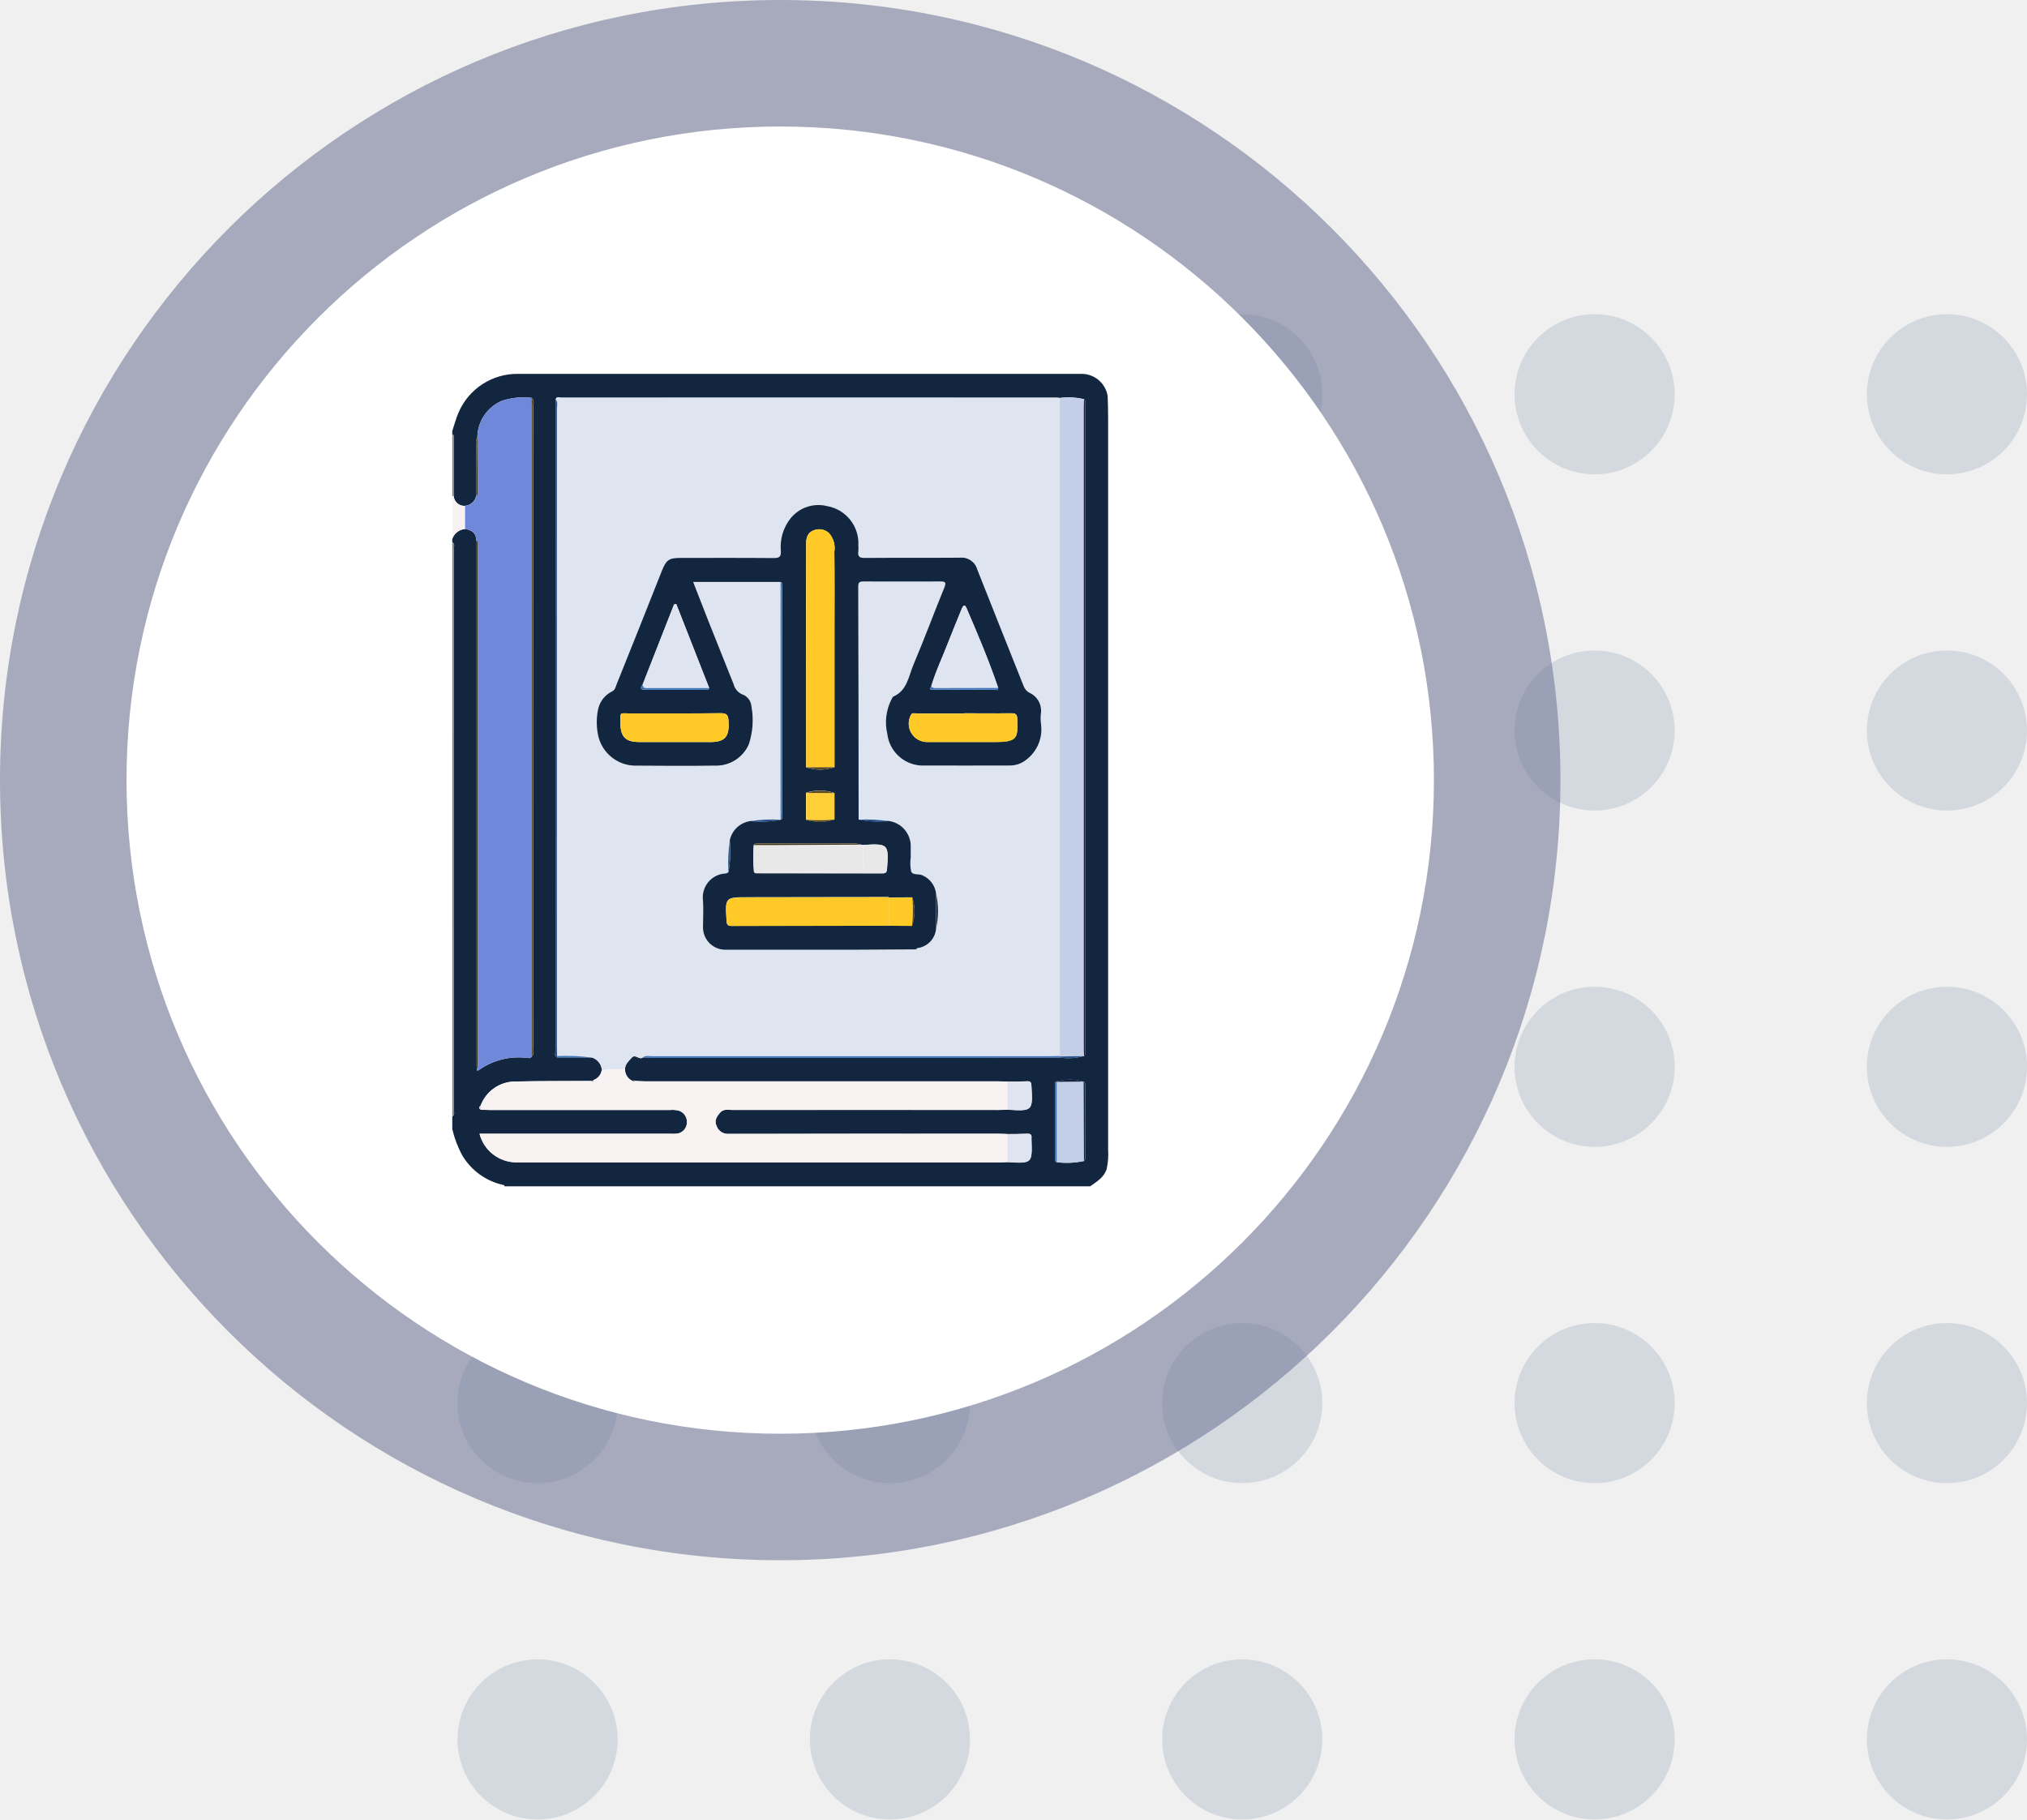
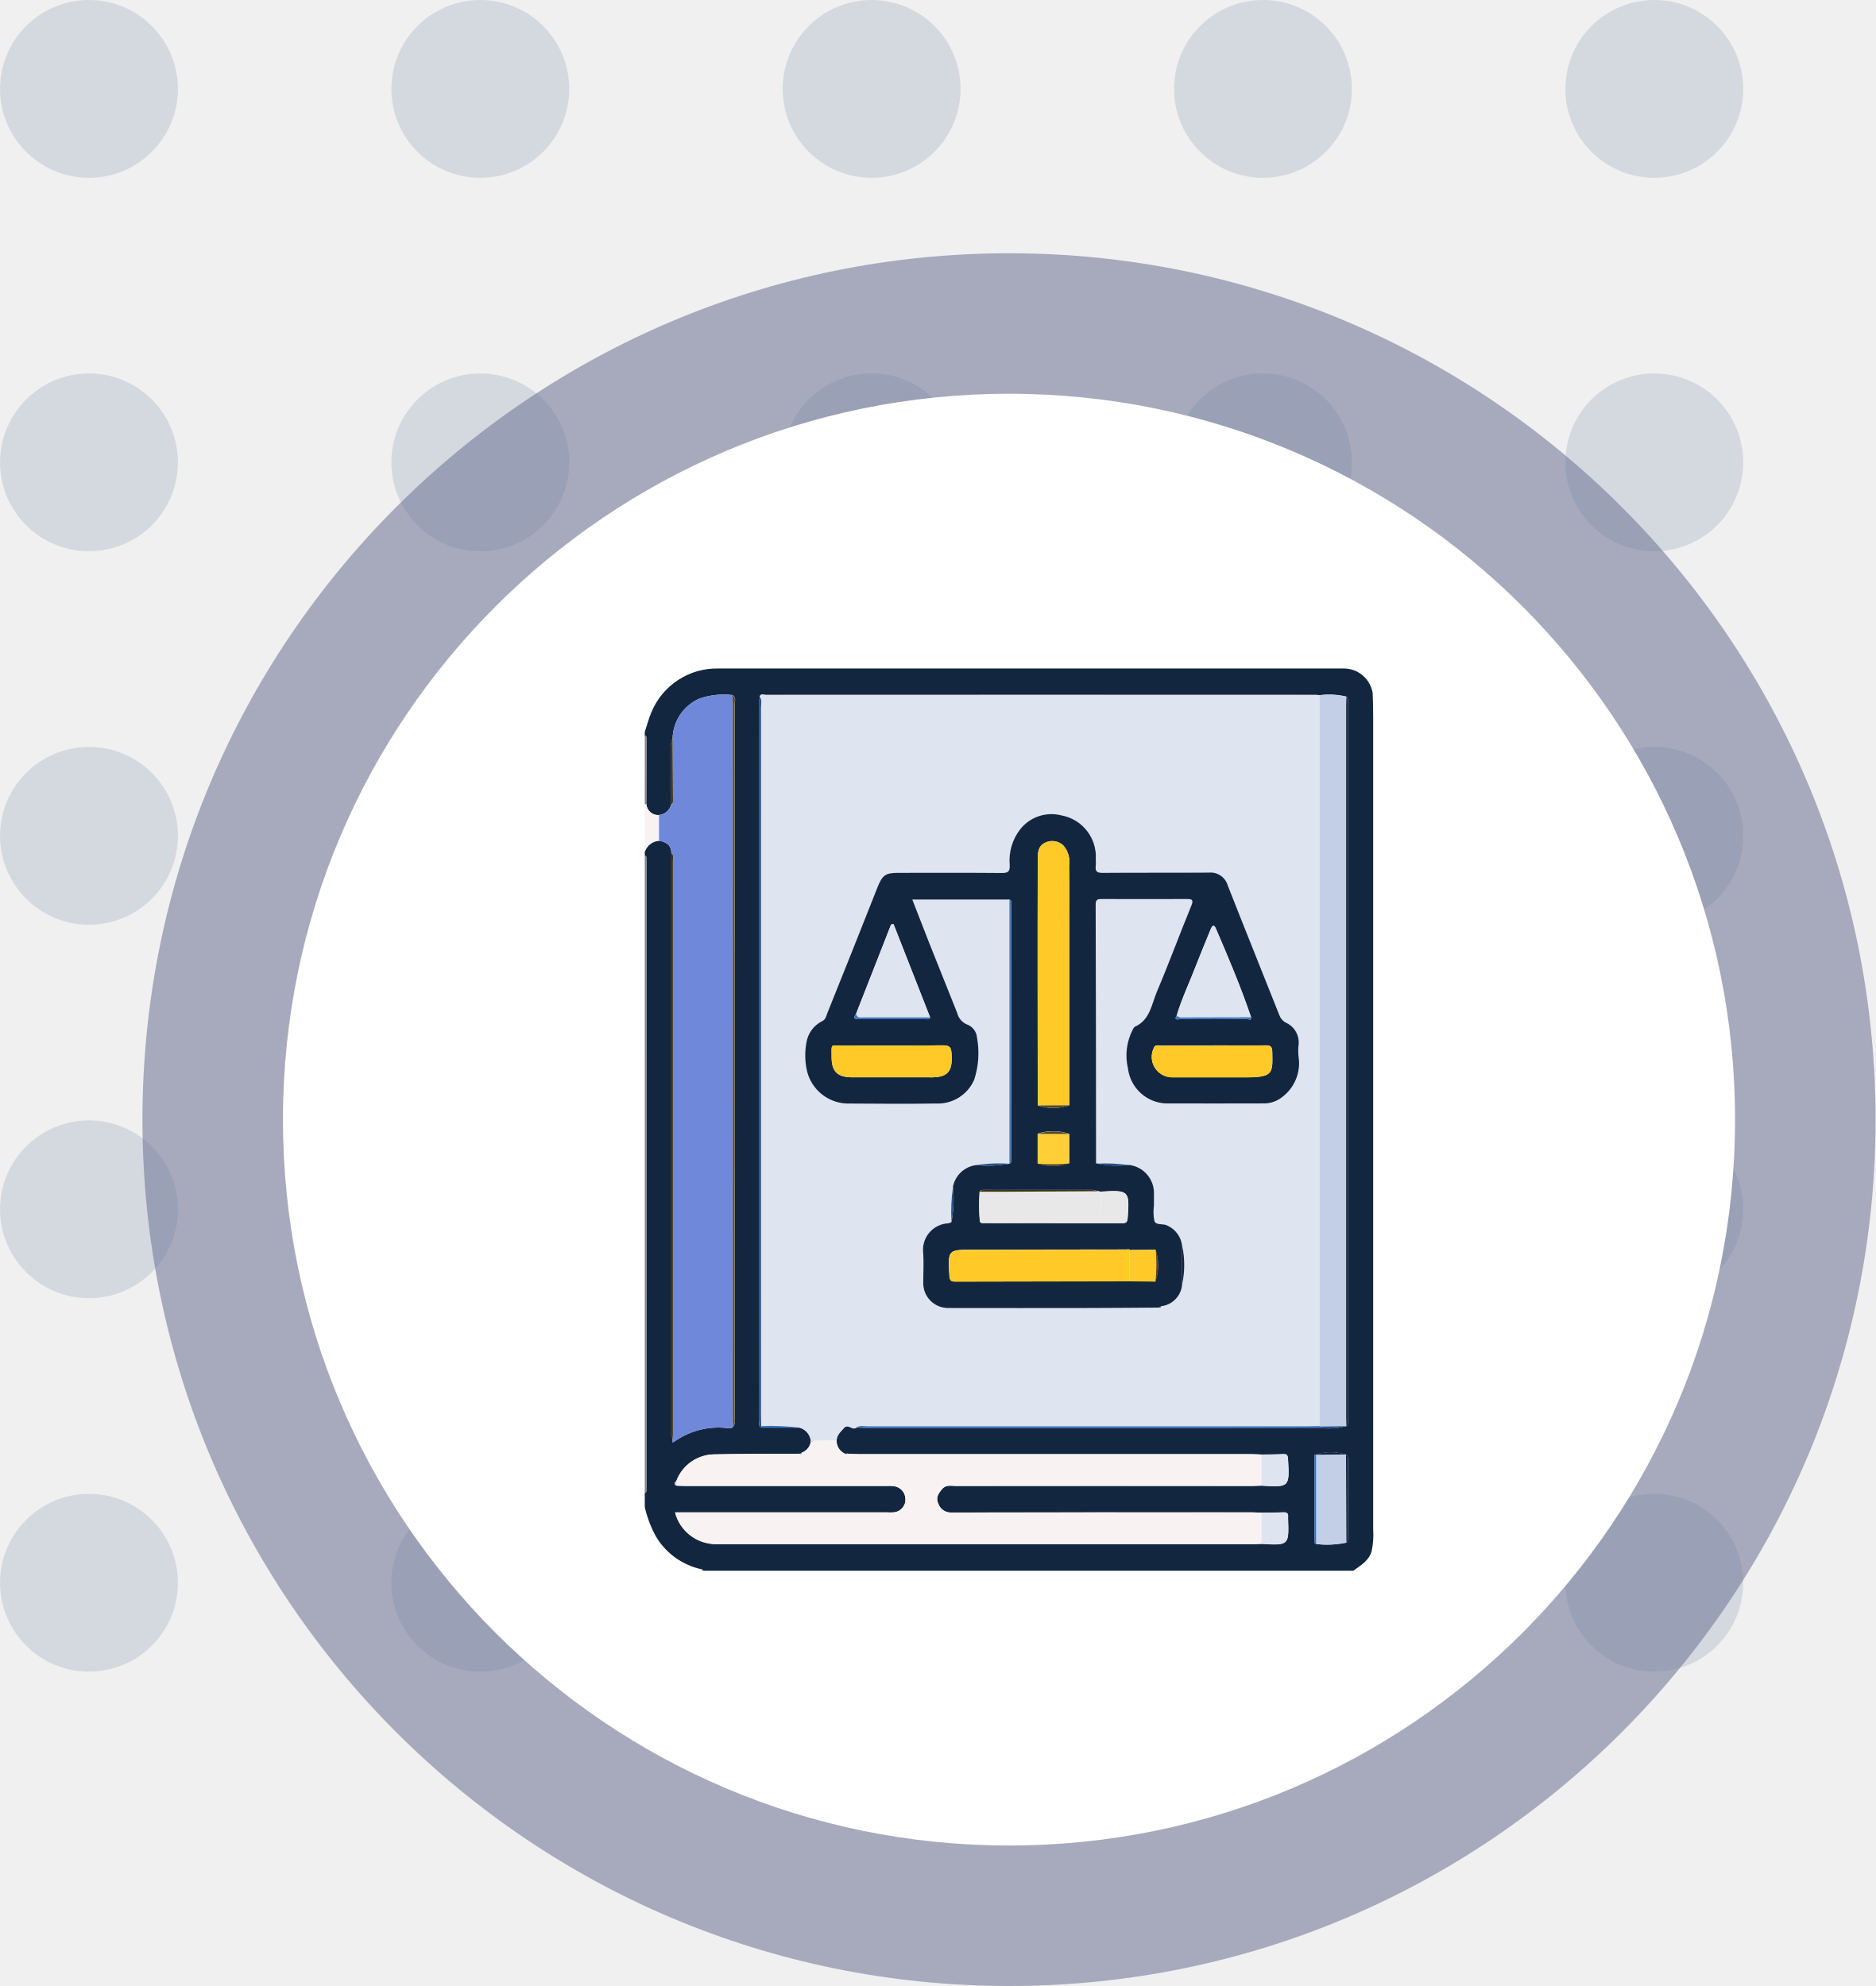
- <svg xmlns="http://www.w3.org/2000/svg" width="93.439" height="83.883" viewBox="0 0 93.439 83.883">
+ <svg xmlns="http://www.w3.org/2000/svg" width="77.844" height="82.446" viewBox="0 0 77.844 82.446">
  <defs>
    <clipPath id="clip-path">
      <rect id="Rectángulo_351069" data-name="Rectángulo 351069" width="30.234" height="37.457" fill="none" />
    </clipPath>
  </defs>
-   <g id="Grupo_1117449" data-name="Grupo 1117449" transform="translate(-864.333 -215.883)">
-     <g id="Grupo_1117409" data-name="Grupo 1117409" transform="translate(424.354 148.133)">
+   <g id="Grupo_1117413" data-name="Grupo 1117413" transform="translate(-858.421 -205.369)">
+     <g id="Grupo_1117409" data-name="Grupo 1117409" transform="translate(397.354 123.133)">
      <path id="Trazado_113640" data-name="Trazado 113640" d="M1474.307,265.333a3.691,3.691,0,1,1-3.691-3.691,3.691,3.691,0,0,1,3.691,3.691" transform="translate(-1005.856 -179.406)" fill="#d4d9e0" />
      <path id="Trazado_113641" data-name="Trazado 113641" d="M1525.982,265.333a3.691,3.691,0,1,1-3.691-3.691,3.691,3.691,0,0,1,3.691,3.691" transform="translate(-1041.289 -179.406)" fill="#d4d9e0" />
      <path id="Trazado_113642" data-name="Trazado 113642" d="M1577.657,265.333a3.691,3.691,0,1,1-3.691-3.691,3.691,3.691,0,0,1,3.691,3.691" transform="translate(-1076.723 -179.406)" fill="#d4d9e0" />
      <path id="Trazado_113643" data-name="Trazado 113643" d="M1629.332,265.333a3.691,3.691,0,1,1-3.691-3.691,3.691,3.691,0,0,1,3.691,3.691" transform="translate(-1112.155 -179.406)" fill="#d4d9e0" />
      <path id="Trazado_113644" data-name="Trazado 113644" d="M1681.007,265.333a3.691,3.691,0,1,1-3.691-3.691,3.691,3.691,0,0,1,3.691,3.691" transform="translate(-1147.588 -179.406)" fill="#d4d9e0" />
      <path id="Trazado_113645" data-name="Trazado 113645" d="M1474.307,314.659a3.691,3.691,0,1,1-3.691-3.691,3.691,3.691,0,0,1,3.691,3.691" transform="translate(-1005.856 -213.229)" fill="#d4d9e0" />
      <path id="Trazado_113646" data-name="Trazado 113646" d="M1525.982,314.659a3.691,3.691,0,1,1-3.691-3.691,3.691,3.691,0,0,1,3.691,3.691" transform="translate(-1041.289 -213.229)" fill="#d4d9e0" />
      <path id="Trazado_113647" data-name="Trazado 113647" d="M1577.657,314.659a3.691,3.691,0,1,1-3.691-3.691,3.691,3.691,0,0,1,3.691,3.691" transform="translate(-1076.723 -213.229)" fill="#d4d9e0" />
      <path id="Trazado_113648" data-name="Trazado 113648" d="M1629.332,314.659a3.691,3.691,0,1,1-3.691-3.691,3.691,3.691,0,0,1,3.691,3.691" transform="translate(-1112.155 -213.229)" fill="#d4d9e0" />
      <path id="Trazado_113649" data-name="Trazado 113649" d="M1681.007,314.659a3.691,3.691,0,1,1-3.691-3.691,3.691,3.691,0,0,1,3.691,3.691" transform="translate(-1147.588 -213.229)" fill="#d4d9e0" />
      <path id="Trazado_113650" data-name="Trazado 113650" d="M1474.307,363.985a3.691,3.691,0,1,1-3.691-3.691,3.691,3.691,0,0,1,3.691,3.691" transform="translate(-1005.856 -247.051)" fill="#d4d9e0" />
      <path id="Trazado_113651" data-name="Trazado 113651" d="M1525.982,363.985a3.691,3.691,0,1,1-3.691-3.691,3.691,3.691,0,0,1,3.691,3.691" transform="translate(-1041.289 -247.051)" fill="#d4d9e0" />
      <path id="Trazado_113652" data-name="Trazado 113652" d="M1577.657,363.985a3.691,3.691,0,1,1-3.691-3.691,3.691,3.691,0,0,1,3.691,3.691" transform="translate(-1076.723 -247.051)" fill="#d4d9e0" />
      <path id="Trazado_113653" data-name="Trazado 113653" d="M1629.332,363.985a3.691,3.691,0,1,1-3.691-3.691,3.691,3.691,0,0,1,3.691,3.691" transform="translate(-1112.155 -247.051)" fill="#d4d9e0" />
      <path id="Trazado_113654" data-name="Trazado 113654" d="M1681.007,363.985a3.691,3.691,0,1,1-3.691-3.691,3.691,3.691,0,0,1,3.691,3.691" transform="translate(-1147.588 -247.051)" fill="#d4d9e0" />
      <path id="Trazado_113655" data-name="Trazado 113655" d="M1474.307,413.312a3.691,3.691,0,1,1-3.691-3.691,3.691,3.691,0,0,1,3.691,3.691" transform="translate(-1005.856 -280.874)" fill="#d4d9e0" />
      <path id="Trazado_113656" data-name="Trazado 113656" d="M1525.982,413.312a3.691,3.691,0,1,1-3.691-3.691,3.691,3.691,0,0,1,3.691,3.691" transform="translate(-1041.289 -280.874)" fill="#d4d9e0" />
      <path id="Trazado_113657" data-name="Trazado 113657" d="M1577.657,413.312a3.691,3.691,0,1,1-3.691-3.691,3.691,3.691,0,0,1,3.691,3.691" transform="translate(-1076.723 -280.874)" fill="#d4d9e0" />
      <path id="Trazado_113658" data-name="Trazado 113658" d="M1629.332,413.312a3.691,3.691,0,1,1-3.691-3.691,3.691,3.691,0,0,1,3.691,3.691" transform="translate(-1112.155 -280.874)" fill="#d4d9e0" />
      <path id="Trazado_113659" data-name="Trazado 113659" d="M1681.007,413.312a3.691,3.691,0,1,1-3.691-3.691,3.691,3.691,0,0,1,3.691,3.691" transform="translate(-1147.588 -280.874)" fill="#d4d9e0" />
      <path id="Trazado_113660" data-name="Trazado 113660" d="M1474.307,462.638a3.691,3.691,0,1,1-3.691-3.691,3.691,3.691,0,0,1,3.691,3.691" transform="translate(-1005.856 -314.696)" fill="#d4d9e0" />
      <path id="Trazado_113661" data-name="Trazado 113661" d="M1525.982,462.638a3.691,3.691,0,1,1-3.691-3.691,3.691,3.691,0,0,1,3.691,3.691" transform="translate(-1041.289 -314.696)" fill="#d4d9e0" />
      <path id="Trazado_113662" data-name="Trazado 113662" d="M1577.657,462.638a3.691,3.691,0,1,1-3.691-3.691,3.691,3.691,0,0,1,3.691,3.691" transform="translate(-1076.723 -314.696)" fill="#d4d9e0" />
      <path id="Trazado_113663" data-name="Trazado 113663" d="M1629.332,462.638a3.691,3.691,0,1,1-3.691-3.691,3.691,3.691,0,0,1,3.691,3.691" transform="translate(-1112.155 -314.696)" fill="#d4d9e0" />
      <path id="Trazado_113664" data-name="Trazado 113664" d="M1681.007,462.638a3.691,3.691,0,1,1-3.691-3.691,3.691,3.691,0,0,1,3.691,3.691" transform="translate(-1147.588 -314.696)" fill="#d4d9e0" />
    </g>
    <g id="Grupo_1015138" data-name="Grupo 1015138" transform="translate(-104 80.883)">
      <circle id="Elipse_8447" data-name="Elipse 8447" cx="35.966" cy="35.966" r="35.966" transform="translate(968.333 135)" fill="#727997" opacity="0.588" />
      <circle id="Elipse_8448" data-name="Elipse 8448" cx="30.134" cy="30.134" r="30.134" transform="translate(974.165 140.832)" fill="#fff" />
      <g id="Grupo_1014662" data-name="Grupo 1014662" transform="translate(989.182 152.237)">
        <g id="Grupo_1014661" data-name="Grupo 1014661" clip-path="url(#clip-path)">
          <path id="Trazado_728076" data-name="Trazado 728076" d="M0,34.823v-.585c.136-.086.07-.222.07-.332Q.075,21,.07,8.086c0-.11.067-.246-.07-.331V7.609a.676.676,0,0,1,.589-.458c.3.048.516.178.514.523,0,.024,0,.049,0,.073q0,11.956,0,23.912c0,.107-.028.222.06.313-.07.218.026.152.13.077a3.155,3.155,0,0,1,2.082-.521c.1.005.222.057.3-.067.11-.127.059-.28.059-.421q0-14.765,0-29.53c0-.135.071-.295-.079-.405a3.169,3.169,0,0,0-1.379.141A1.861,1.861,0,0,0,1.154,2.925.368.368,0,0,0,1.1,3.2q0,1.219,0,2.439a.579.579,0,0,1-.516.444.489.489,0,0,1-.518-.446Q.07,4.317.072,3c0-.076.043-.174-.072-.215V2.634c.091-.273.164-.554.275-.819A2.942,2.942,0,0,1,3.057,0Q15.979,0,28.9,0c.049,0,.1,0,.146,0A1.214,1.214,0,0,1,30.21,1.018q.022.51.022,1.02,0,14.334,0,28.667c0,1.682,0,3.364,0,5.046a3.2,3.2,0,0,1-.066.9c-.116.395-.456.586-.762.806H2.414c-.011-.02-.02-.055-.034-.057A2.923,2.923,0,0,1,.47,36.047,4.915,4.915,0,0,1,0,34.823m29.107-2.19a2.218,2.218,0,0,0-1.308.009c0,1.164,0,2.328,0,3.492,0,.072-.054.175.07.212a3.825,3.825,0,0,0,1.254-.058.245.245,0,0,0,.061-.2q0-1.615,0-3.231c0-.083.011-.172-.077-.227l0,0m-1.1-1.111a2.623,2.623,0,0,0,1.1-.068l.012.008c.106-.114.062-.255.062-.384q0-14.762,0-29.524c0-.129.044-.27-.059-.385a3.1,3.1,0,0,0-1.11-.059c-.048,0-.1-.012-.145-.012q-11.425,0-22.849,0c-.082,0-.2-.068-.249.068,0,.049-.011.1-.011.146q0,14.959,0,29.918c0,.094-.07.223.075.286h1.6a.655.655,0,0,1,.457.539.052.052,0,0,0,0,.06.576.576,0,0,1-.375.442l-.083.044c-1.175.007-2.351,0-3.526.025a1.7,1.7,0,0,0-1.592,1.1c-.073.067-.122.135,0,.2.134,0,.267.012.4.012h8.3a1.462,1.462,0,0,1,.328.008.543.543,0,0,1,.48.538.532.532,0,0,1-.5.55,2.656,2.656,0,0,1-.292,0H1.256a1.756,1.756,0,0,0,1.68,1.318H25.268c.109,0,.219-.008.328-.012,1.14.063,1.14.063,1.1-1.064a.221.221,0,0,1,0-.036c.021-.152-.031-.218-.2-.209-.3.015-.6.012-.905.016-.134,0-.267-.013-.4-.013q-6.231,0-12.461.006a.545.545,0,0,1-.55-.364c-.116-.247,0-.427.158-.612s.381-.126.574-.127q6.139-.008,12.279,0c.134,0,.267-.009.4-.013,1.168.073,1.175.063,1.108-1.1-.009-.15-.036-.218-.2-.209-.3.016-.6.013-.9.018-.146-.005-.292-.015-.437-.015l-16.272,0c-.158,0-.316-.013-.474-.02-.036-.057-.059-.033-.078.013a.579.579,0,0,1-.375-.56c0-.231.165-.361.3-.517.177-.206.349.115.514-.017.146,0,.292.011.438.011q7.112,0,14.223,0,2.285,0,4.57-.008" fill="#12263f" />
          <path id="Trazado_728077" data-name="Trazado 728077" d="M0,105.739c.137.086.07.221.07.331q.006,12.91,0,25.82c0,.11.067.246-.07.331Z" transform="translate(0 -97.984)" fill="#878383" />
          <path id="Trazado_728078" data-name="Trazado 728078" d="M.589,78.281A.676.676,0,0,0,0,78.739V76.764l.034,0,.033.008a.489.489,0,0,0,.518.446l0,1.066" transform="translate(0 -71.13)" fill="#f8f2f2" />
          <path id="Trazado_728079" data-name="Trazado 728079" d="M.067,40.768.034,40.76l-.034,0V37.911c.115.041.072.139.072.215,0,.881,0,1.762-.005,2.642" transform="translate(0 -35.131)" fill="#878383" />
          <path id="Trazado_728080" data-name="Trazado 728080" d="M64.98,14.871c.051-.136.167-.068.249-.068q11.425-.006,22.849,0c.048,0,.1.008.145.012q0,11.477,0,22.953,0,3.691,0,7.383c-.17,0-.341.009-.511.009q-9.131,0-18.262,0c-.153,0-.318-.053-.458.06-.165.132-.337-.189-.514.017-.135.157-.3.286-.3.517l-.942.008-.127,0a.655.655,0,0,0-.457-.539,9.146,9.146,0,0,0-1.6-.068c0-.17-.01-.341-.01-.511q0-14.657,0-29.314c0-.152.057-.317-.058-.457M75.36,34.264a5.87,5.87,0,0,0-1.4.059,1.126,1.126,0,0,0-.954.89,7.348,7.348,0,0,0-.061,1.471.367.367,0,0,1-.122.056A1.1,1.1,0,0,0,71.764,37.9c.039.435.007.876.008,1.314a1.029,1.029,0,0,0,1.039,1.042q2.958,0,5.916,0c.949,0,1.9-.011,2.847-.017.047.016.06-.017.074-.05a.983.983,0,0,0,.877-.95,3.851,3.851,0,0,0,0-1.543,1.057,1.057,0,0,0-.621-.859c-.173-.091-.455,0-.53-.182a1.847,1.847,0,0,1-.02-.648c0-.158,0-.315,0-.473a1.176,1.176,0,0,0-1.024-1.21,6.456,6.456,0,0,0-1.379-.066q-.006-5.376-.017-10.753c0-.224.109-.22.269-.22,1.17,0,2.34.005,3.51,0,.236,0,.29.036.188.284-.485,1.182-.927,2.382-1.425,3.559-.223.528-.285,1.179-.918,1.46-.038.017-.056.075-.084.114a2.345,2.345,0,0,0-.2,1.617,1.658,1.658,0,0,0,1.541,1.45c1.353.009,2.706.005,4.059,0a1.209,1.209,0,0,0,.8-.262,1.754,1.754,0,0,0,.686-1.647,2.058,2.058,0,0,1,0-.547.9.9,0,0,0-.54-.9.576.576,0,0,1-.263-.311c-.711-1.794-1.433-3.584-2.14-5.38a.744.744,0,0,0-.79-.534c-1.463.014-2.925,0-4.388.011-.243,0-.33-.068-.3-.3a1.451,1.451,0,0,0,0-.256,1.745,1.745,0,0,0-1.43-1.832,1.652,1.652,0,0,0-1.7.569,2.112,2.112,0,0,0-.443,1.5c.01.253-.056.326-.317.324-1.438-.014-2.877-.007-4.315-.007-.528,0-.657.1-.852.592q-1.039,2.628-2.093,5.251c-.044.109-.059.242-.206.313a1.2,1.2,0,0,0-.653.883,2.928,2.928,0,0,0,.028,1.209,1.77,1.77,0,0,0,1.627,1.333c1.243,0,2.487.016,3.73,0a1.641,1.641,0,0,0,1.579-.988,3.556,3.556,0,0,0,.117-1.75.634.634,0,0,0-.419-.547.683.683,0,0,1-.4-.467q-.586-1.46-1.167-2.921c-.234-.59-.461-1.183-.7-1.794h4.034q0,5.482,0,10.963Z" transform="translate(-60.214 -13.701)" fill="#dee4f0" />
          <path id="Trazado_728081" data-name="Trazado 728081" d="M7.983,20.956l0-1.066a.579.579,0,0,0,.516-.444.16.16,0,0,0,.067-.158q-.007-1.279-.015-2.558a1.861,1.861,0,0,1,1.115-1.679,3.168,3.168,0,0,1,1.379-.141c0,.158.009.317.009.475q0,14.7,0,29.407c0,.158.007.317.011.475-.076.123-.2.072-.3.067a3.155,3.155,0,0,0-2.082.521c-.1.075-.2.14-.13-.077,0-.048.011-.1.011-.145q0-11.926,0-23.852c0-.1.052-.222-.065-.3,0-.344-.214-.475-.514-.523" transform="translate(-7.394 -13.805)" fill="#6f88da" />
          <path id="Trazado_728082" data-name="Trazado 728082" d="M22.893,437.037l.942-.008a.579.579,0,0,0,.376.56l.078-.013c.158.007.316.02.474.02l16.272,0c.146,0,.292.01.437.015q0,.645,0,1.291c-.134,0-.267.013-.4.013q-6.139,0-12.279,0c-.193,0-.408-.071-.574.127s-.274.366-.158.612a.545.545,0,0,0,.55.364q6.231-.015,12.461-.006c.134,0,.267.008.4.013v1.293c-.109,0-.219.012-.328.012H18.811a1.755,1.755,0,0,1-1.68-1.318H25.9a2.671,2.671,0,0,0,.292,0,.533.533,0,0,0,.5-.55.543.543,0,0,0-.48-.538,1.461,1.461,0,0,0-.328-.008h-8.3c-.134,0-.267-.008-.4-.012q0-.1,0-.2a1.7,1.7,0,0,1,1.592-1.1c1.175-.027,2.351-.019,3.526-.025.05.026.066-.009.083-.044a.576.576,0,0,0,.375-.442l.126-.057" transform="translate(-15.875 -404.977)" fill="#f8f2f2" />
          <path id="Trazado_728083" data-name="Trazado 728083" d="M381.854,45.2q0-3.691,0-7.383,0-11.477,0-22.953a3.1,3.1,0,0,1,1.11.059c0,.122-.011.243-.011.365q0,14.782,0,29.563c0,.122.006.243.009.365l-.012-.008-1.087.015Z" transform="translate(-353.848 -13.75)" fill="#c3cfe6" />
          <path id="Trazado_728084" data-name="Trazado 728084" d="M381.194,448.557a3.825,3.825,0,0,1-1.254.058q0-1.851,0-3.7l1.242-.012,0,0,.016,3.659" transform="translate(-352.074 -412.268)" fill="#c3cfe6" />
          <path id="Trazado_728085" data-name="Trazado 728085" d="M64.661,15.945c.116.139.058.3.058.457q0,14.657,0,29.314c0,.17.006.341.009.511a.248.248,0,0,0,0,.067c-.145-.063-.075-.191-.075-.286q-.006-14.959,0-29.918c0-.049.007-.1.011-.146" transform="translate(-59.895 -14.776)" fill="#29538c" />
          <path id="Trazado_728086" data-name="Trazado 728086" d="M49.757,45.415c0-.158-.011-.317-.011-.475q0-14.7,0-29.406c0-.158-.006-.317-.009-.475.15.11.079.27.079.405q.006,14.765,0,29.53c0,.141.051.294-.059.421" transform="translate(-46.088 -13.955)" fill="#594619" />
          <path id="Trazado_728087" data-name="Trazado 728087" d="M396.9,46.236c0-.122-.009-.243-.009-.365q0-14.782,0-29.563c0-.122.007-.243.011-.365.1.115.059.256.059.385q0,14.762,0,29.524c0,.129.044.27-.062.384" transform="translate(-367.781 -14.774)" fill="#11213f" />
          <path id="Trazado_728088" data-name="Trazado 728088" d="M14.923,104.624c.117.079.065.2.065.3q0,11.926,0,23.852c0,.048-.007.1-.011.145-.088-.091-.06-.206-.06-.313q0-11.956,0-23.912c0-.024,0-.049,0-.073" transform="translate(-13.82 -96.951)" fill="#403212" />
          <path id="Trazado_728089" data-name="Trazado 728089" d="M349,479.026v-1.293c.3,0,.6,0,.905-.017.166-.009.218.058.2.209a.219.219,0,0,0,0,.036c.038,1.127.038,1.127-1.1,1.064" transform="translate(-323.403 -442.68)" fill="#dee4f0" />
          <path id="Trazado_728090" data-name="Trazado 728090" d="M348.98,446.033q0-.645,0-1.291c.3-.005.6,0,.9-.018.166-.009.193.059.2.209.067,1.162.06,1.173-1.108,1.1" transform="translate(-323.385 -412.107)" fill="#dee4f0" />
          <path id="Trazado_728091" data-name="Trazado 728091" d="M119.642,428.837c.14-.112.305-.059.458-.06q9.131,0,18.262,0c.17,0,.341-.006.511-.009l.013.022-.012.053q-2.285,0-4.57.008-7.112,0-14.223,0c-.146,0-.292-.007-.438-.011" transform="translate(-110.867 -397.319)" fill="#3c73b9" />
          <path id="Trazado_728092" data-name="Trazado 728092" d="M378.923,445.021q0,1.851,0,3.7c-.123-.037-.069-.14-.07-.212,0-1.164,0-2.328,0-3.492l.033,0Z" transform="translate(-351.058 -412.377)" fill="#3c73b9" />
          <path id="Trazado_728093" data-name="Trazado 728093" d="M396.844,448.557l-.016-3.659c.088.054.077.144.077.227q0,1.616,0,3.231a.245.245,0,0,1-.061.2" transform="translate(-367.724 -412.268)" fill="#11213f" />
          <path id="Trazado_728094" data-name="Trazado 728094" d="M15,39.879q.008,1.279.015,2.558a.16.16,0,0,1-.067.158q0-1.219,0-2.439A.368.368,0,0,1,15,39.879" transform="translate(-13.845 -36.954)" fill="#403212" />
          <path id="Trazado_728095" data-name="Trazado 728095" d="M65.877,428.862a.246.246,0,0,1,0-.068,9.147,9.147,0,0,1,1.6.068h-1.6" transform="translate(-61.045 -397.343)" fill="#3c73b9" />
          <path id="Trazado_728096" data-name="Trazado 728096" d="M379.107,443.764l-.033-.006-.033,0a2.219,2.219,0,0,1,1.308-.009l-1.242.012" transform="translate(-351.242 -411.12)" fill="#11213f" />
          <path id="Trazado_728097" data-name="Trazado 728097" d="M381.861,428.94l.012-.053,1.087-.015a2.624,2.624,0,0,1-1.1.068" transform="translate(-353.855 -397.418)" fill="#29538c" />
          <path id="Trazado_728098" data-name="Trazado 728098" d="M17.006,459.856q0,.1,0,.2c-.123-.066-.074-.134,0-.2" transform="translate(-15.69 -426.129)" fill="#dbcee6" />
          <path id="Trazado_728099" data-name="Trazado 728099" d="M93.972,437.107l-.126.057a.051.051,0,0,1,0-.06l.127,0" transform="translate(-86.954 -405.046)" fill="#dbcee6" />
          <path id="Trazado_728100" data-name="Trazado 728100" d="M87.8,443.939c-.017.036-.033.071-.083.044l.083-.044" transform="translate(-81.287 -411.38)" fill="#333232" />
          <path id="Trazado_728101" data-name="Trazado 728101" d="M113.725,444.065l-.078.013c.019-.046.042-.07.078-.013" transform="translate(-105.312 -411.465)" fill="#333232" />
          <path id="Trazado_728102" data-name="Trazado 728102" d="M105.473,103.1c-.949.006-1.9.015-2.847.017q-2.958.005-5.916,0a1.029,1.029,0,0,1-1.039-1.043c0-.438.031-.879-.008-1.314A1.1,1.1,0,0,1,96.722,99.6a.367.367,0,0,0,.122-.056,5.3,5.3,0,0,0,.061-1.47,1.127,1.127,0,0,1,.954-.89,5.116,5.116,0,0,0,1.4-.059l-.007,0c.134-.07.07-.2.07-.293q.006-5.193,0-10.386c0-.094.066-.219-.071-.285H95.218c.238.612.465,1.2.7,1.795q.58,1.462,1.167,2.921a.682.682,0,0,0,.4.467.635.635,0,0,1,.419.547,3.557,3.557,0,0,1-.117,1.75,1.641,1.641,0,0,1-1.579.988c-1.243.02-2.487.006-3.73,0A1.77,1.77,0,0,1,90.852,93.3a2.929,2.929,0,0,1-.028-1.209,1.2,1.2,0,0,1,.653-.883c.147-.072.162-.2.206-.313q1.056-2.622,2.093-5.251c.2-.494.324-.592.852-.592,1.438,0,2.877-.007,4.315.006.261,0,.327-.07.317-.324a2.113,2.113,0,0,1,.443-1.5,1.652,1.652,0,0,1,1.7-.569,1.745,1.745,0,0,1,1.43,1.832,1.452,1.452,0,0,1,0,.256c-.034.236.053.306.3.3,1.463-.012,2.925,0,4.388-.011a.744.744,0,0,1,.79.534c.707,1.8,1.429,3.586,2.14,5.38a.574.574,0,0,0,.263.311.9.9,0,0,1,.54.9,2.058,2.058,0,0,0,0,.548,1.754,1.754,0,0,1-.686,1.647,1.208,1.208,0,0,1-.8.262c-1.353,0-2.706.008-4.059,0a1.658,1.658,0,0,1-1.541-1.451,2.345,2.345,0,0,1,.2-1.617c.028-.039.047-.1.084-.114.633-.281.695-.931.918-1.46.5-1.177.94-2.377,1.425-3.559.1-.248.048-.285-.188-.284-1.17.007-2.34,0-3.51,0-.16,0-.269,0-.269.22q.016,5.377.017,10.753a4.466,4.466,0,0,0,1.379.066,1.176,1.176,0,0,1,1.024,1.21c0,.158,0,.315,0,.473a1.847,1.847,0,0,0,.02.648c.075.186.357.091.53.182a1.057,1.057,0,0,1,.621.859q0,.771,0,1.543a.983.983,0,0,1-.877.95l-.074.05m-1.243-2.408c-.025-.036-.052-.038-.079,0l-6.39.009c-1.074,0-1.069,0-1,1.1.012.181.075.222.24.221q3.615-.011,7.229-.014l1.077.012a2,2,0,0,0,.012-1.314l-1.088.007Zm-2.5-4.8a2.068,2.068,0,0,0-1.306-.007q0,.619,0,1.238a2.032,2.032,0,0,0,1.311-.009q0-.611,0-1.222m-3.71,3.647c.027.02.054.056.082.056,1.949,0,3.9,0,5.847.005.165,0,.195-.072.206-.219.084-1.123.051-1.16-1.073-1.093a.263.263,0,0,0-.036.007l-.141-.028a.966.966,0,0,0-.208-.047q-2.21,0-4.42,0c-.094,0-.2-.024-.267.074a8,8,0,0,0,.01,1.245M92.885,90.9c-.17.218-.02.227.147.227q1.377,0,2.753,0c.064,0,.151.029.172-.077l-1.518-3.87-.1.016L92.885,90.9m16.392.147c-.424-1.254-.94-2.472-1.464-3.687-.094-.218-.174-.067-.228.068-.2.5-.407.987-.6,1.486-.262.686-.584,1.349-.793,2.056-.136.232.076.153.152.154q1.394.008,2.787,0c.043,0,.168.08.143-.076m-8.851,3.66a2.017,2.017,0,0,0,1.308-.006q0-3.123,0-6.245c0-1.23.009-2.459-.006-3.689a1.042,1.042,0,0,0-.249-.863.674.674,0,0,0-.77-.093c-.281.144-.282.439-.282.67-.013,3.408-.005,6.817,0,10.226m-6.095-1.168h1.425c.049,0,.1,0,.146,0,.758.024.994-.207.949-.943-.018-.286-.054-.389-.372-.385-1.388.02-2.777,0-4.165.011-.5,0-.447-.111-.445.473,0,.608.246.842.855.844.536,0,1.072,0,1.608,0m13.384-1.319c-.73,0-1.459,0-2.189,0-.09,0-.2-.046-.266.062a.848.848,0,0,0,.723,1.254c1.046,0,2.092,0,3.138,0,1.114,0,1.05-.225,1.038-1.05,0-.236-.078-.278-.291-.275-.717.012-1.435,0-2.152,0" transform="translate(-84.114 -76.567)" fill="#12263f" />
          <path id="Trazado_728103" data-name="Trazado 728103" d="M206.4,130.841c.137.066.071.191.071.285q.006,5.193,0,10.386c0,.1.063.223-.07.293q0-5.482,0-10.963" transform="translate(-191.266 -121.245)" fill="#3c73b9" />
          <path id="Trazado_728104" data-name="Trazado 728104" d="M304.176,328.686q0-.771,0-1.543a3.85,3.85,0,0,1,0,1.543" transform="translate(-281.865 -303.15)" fill="#11213f" />
          <path id="Trazado_728105" data-name="Trazado 728105" d="M173.536,293.313a5.307,5.307,0,0,1-.061,1.47,7.343,7.343,0,0,1,.061-1.47" transform="translate(-160.745 -271.801)" fill="#29538c" />
          <path id="Trazado_728106" data-name="Trazado 728106" d="M188.81,280.193a5.119,5.119,0,0,1-1.4.059,5.871,5.871,0,0,1,1.4-.059" transform="translate(-173.664 -259.631)" fill="#29538c" />
          <path id="Trazado_728107" data-name="Trazado 728107" d="M256.812,280.261a4.47,4.47,0,0,1-1.379-.066,6.457,6.457,0,0,1,1.379.066" transform="translate(-236.699 -259.639)" fill="#29538c" />
          <path id="Trazado_728108" data-name="Trazado 728108" d="M291.228,361.183l.074-.05c-.014.033-.028.066-.074.05" transform="translate(-269.869 -334.647)" fill="#181818" />
          <path id="Trazado_728109" data-name="Trazado 728109" d="M222.356,108.637c0-3.409-.01-6.817,0-10.226,0-.231,0-.527.282-.67a.674.674,0,0,1,.77.093,1.042,1.042,0,0,1,.249.863c.016,1.229.007,2.459.006,3.689q0,3.123,0,6.245l-1.308.006" transform="translate(-206.044 -90.498)" fill="#ffca28" />
          <path id="Trazado_728110" data-name="Trazado 728110" d="M179.614,330.269q-3.615.005-7.229.014c-.165,0-.228-.041-.24-.221-.072-1.1-.077-1.1,1-1.1l6.39-.008.079,0,0,.019q0,.648,0,1.295" transform="translate(-159.495 -304.826)" fill="#ffca28" />
          <path id="Trazado_728111" data-name="Trazado 728111" d="M108.161,214.614c-.536,0-1.072,0-1.608,0-.609,0-.853-.236-.855-.844,0-.583-.059-.47.445-.473,1.388-.007,2.777.009,4.165-.011.319,0,.355.1.372.385.045.737-.191.968-.949.943-.049,0-.1,0-.146,0h-1.425" transform="translate(-97.943 -197.643)" fill="#ffca28" />
          <path id="Trazado_728112" data-name="Trazado 728112" d="M301.078,149.368c.209-.707.53-1.37.793-2.056.191-.5.4-.989.6-1.486.053-.135.134-.286.228-.068.523,1.214,1.039,2.433,1.464,3.687q-1.392,0-2.784.006c-.105,0-.221.025-.3-.083" transform="translate(-278.996 -134.967)" fill="#dee4f0" />
          <path id="Trazado_728113" data-name="Trazado 728113" d="M289.4,213.312c.717,0,1.435.008,2.152,0,.213,0,.287.038.291.275.012.826.076,1.055-1.038,1.05-1.046,0-2.092,0-3.138,0a.848.848,0,0,1-.723-1.254c.064-.107.176-.061.266-.062.73,0,1.459,0,2.189,0" transform="translate(-265.8 -197.661)" fill="#ffca28" />
          <path id="Trazado_728114" data-name="Trazado 728114" d="M119.594,148.388l1.452-3.706.1-.016,1.518,3.87c-.919,0-1.839.005-2.758,0-.124,0-.281.046-.314-.152" transform="translate(-110.823 -134.056)" fill="#dee4f0" />
          <path id="Trazado_728115" data-name="Trazado 728115" d="M194.154,295.9l.141.028c0,.292-.013.585.01.875s-.076.375-.368.373c-1.556-.013-3.112-.005-4.668,0a8,8,0,0,1-.01-1.245l.8,0,4.091-.022" transform="translate(-175.36 -274.202)" fill="#e8e8e8" />
          <path id="Trazado_728116" data-name="Trazado 728116" d="M189.637,297.18c1.556,0,3.112-.008,4.668,0,.291,0,.39-.086.368-.373s-.008-.583-.01-.875a.247.247,0,0,1,.036-.007c1.125-.066,1.158-.03,1.073,1.093-.011.147-.041.219-.206.219-1.949,0-3.9,0-5.847-.005-.027,0-.054-.037-.082-.056" transform="translate(-175.729 -274.207)" fill="#e8e8e8" />
          <path id="Trazado_728117" data-name="Trazado 728117" d="M222.38,264.645q0-.619,0-1.238l1.306.007q0,.611,0,1.222a8.265,8.265,0,0,1-1.311.009" transform="translate(-206.07 -244.088)" fill="#ffcf38" />
          <path id="Trazado_728118" data-name="Trazado 728118" d="M274.326,330.449q0-.647,0-1.295l1.088-.007a7.27,7.27,0,0,1-.012,1.314l-1.077-.011" transform="translate(-254.206 -305.007)" fill="#ffca28" />
          <path id="Trazado_728119" data-name="Trazado 728119" d="M194.4,295.267l-4.091.022-.8,0c.069-.1.173-.074.267-.074q2.21,0,4.42,0a.965.965,0,0,1,.208.047" transform="translate(-175.607 -273.565)" fill="#403212" />
          <path id="Trazado_728120" data-name="Trazado 728120" d="M300.516,196.363c.076.109.192.084.3.083q1.392,0,2.784-.006c.025.156-.1.075-.143.076q-1.394.009-2.787,0c-.076,0-.288.079-.152-.154" transform="translate(-278.434 -181.961)" fill="#3c73b9" />
          <path id="Trazado_728121" data-name="Trazado 728121" d="M118.647,195.415c.033.2.189.152.314.152.919,0,1.839,0,2.758,0-.021.106-.107.077-.171.077q-1.377,0-2.753,0c-.167,0-.317-.009-.147-.227" transform="translate(-109.876 -181.083)" fill="#3c73b9" />
          <path id="Trazado_728122" data-name="Trazado 728122" d="M223.726,262.121l-1.306-.007a2.067,2.067,0,0,1,1.306.007" transform="translate(-206.107 -242.795)" fill="#594619" />
          <path id="Trazado_728123" data-name="Trazado 728123" d="M289.01,330.461a7.265,7.265,0,0,0,.012-1.314,2,2,0,0,1-.012,1.314" transform="translate(-267.814 -305.007)" fill="#594619" />
          <path id="Trazado_728124" data-name="Trazado 728124" d="M222.41,247.242l1.308-.006a2.017,2.017,0,0,1-1.308.006" transform="translate(-206.098 -229.103)" fill="#594619" />
          <path id="Trazado_728125" data-name="Trazado 728125" d="M222.38,280.177a8.272,8.272,0,0,0,1.311-.009,2.032,2.032,0,0,1-1.311.009" transform="translate(-206.07 -259.62)" fill="#594619" />
          <path id="Trazado_728126" data-name="Trazado 728126" d="M273.28,328.629l-.079,0c.028-.036.054-.034.079,0" transform="translate(-253.164 -304.501)" fill="#403212" />
        </g>
      </g>
    </g>
  </g>
</svg>
